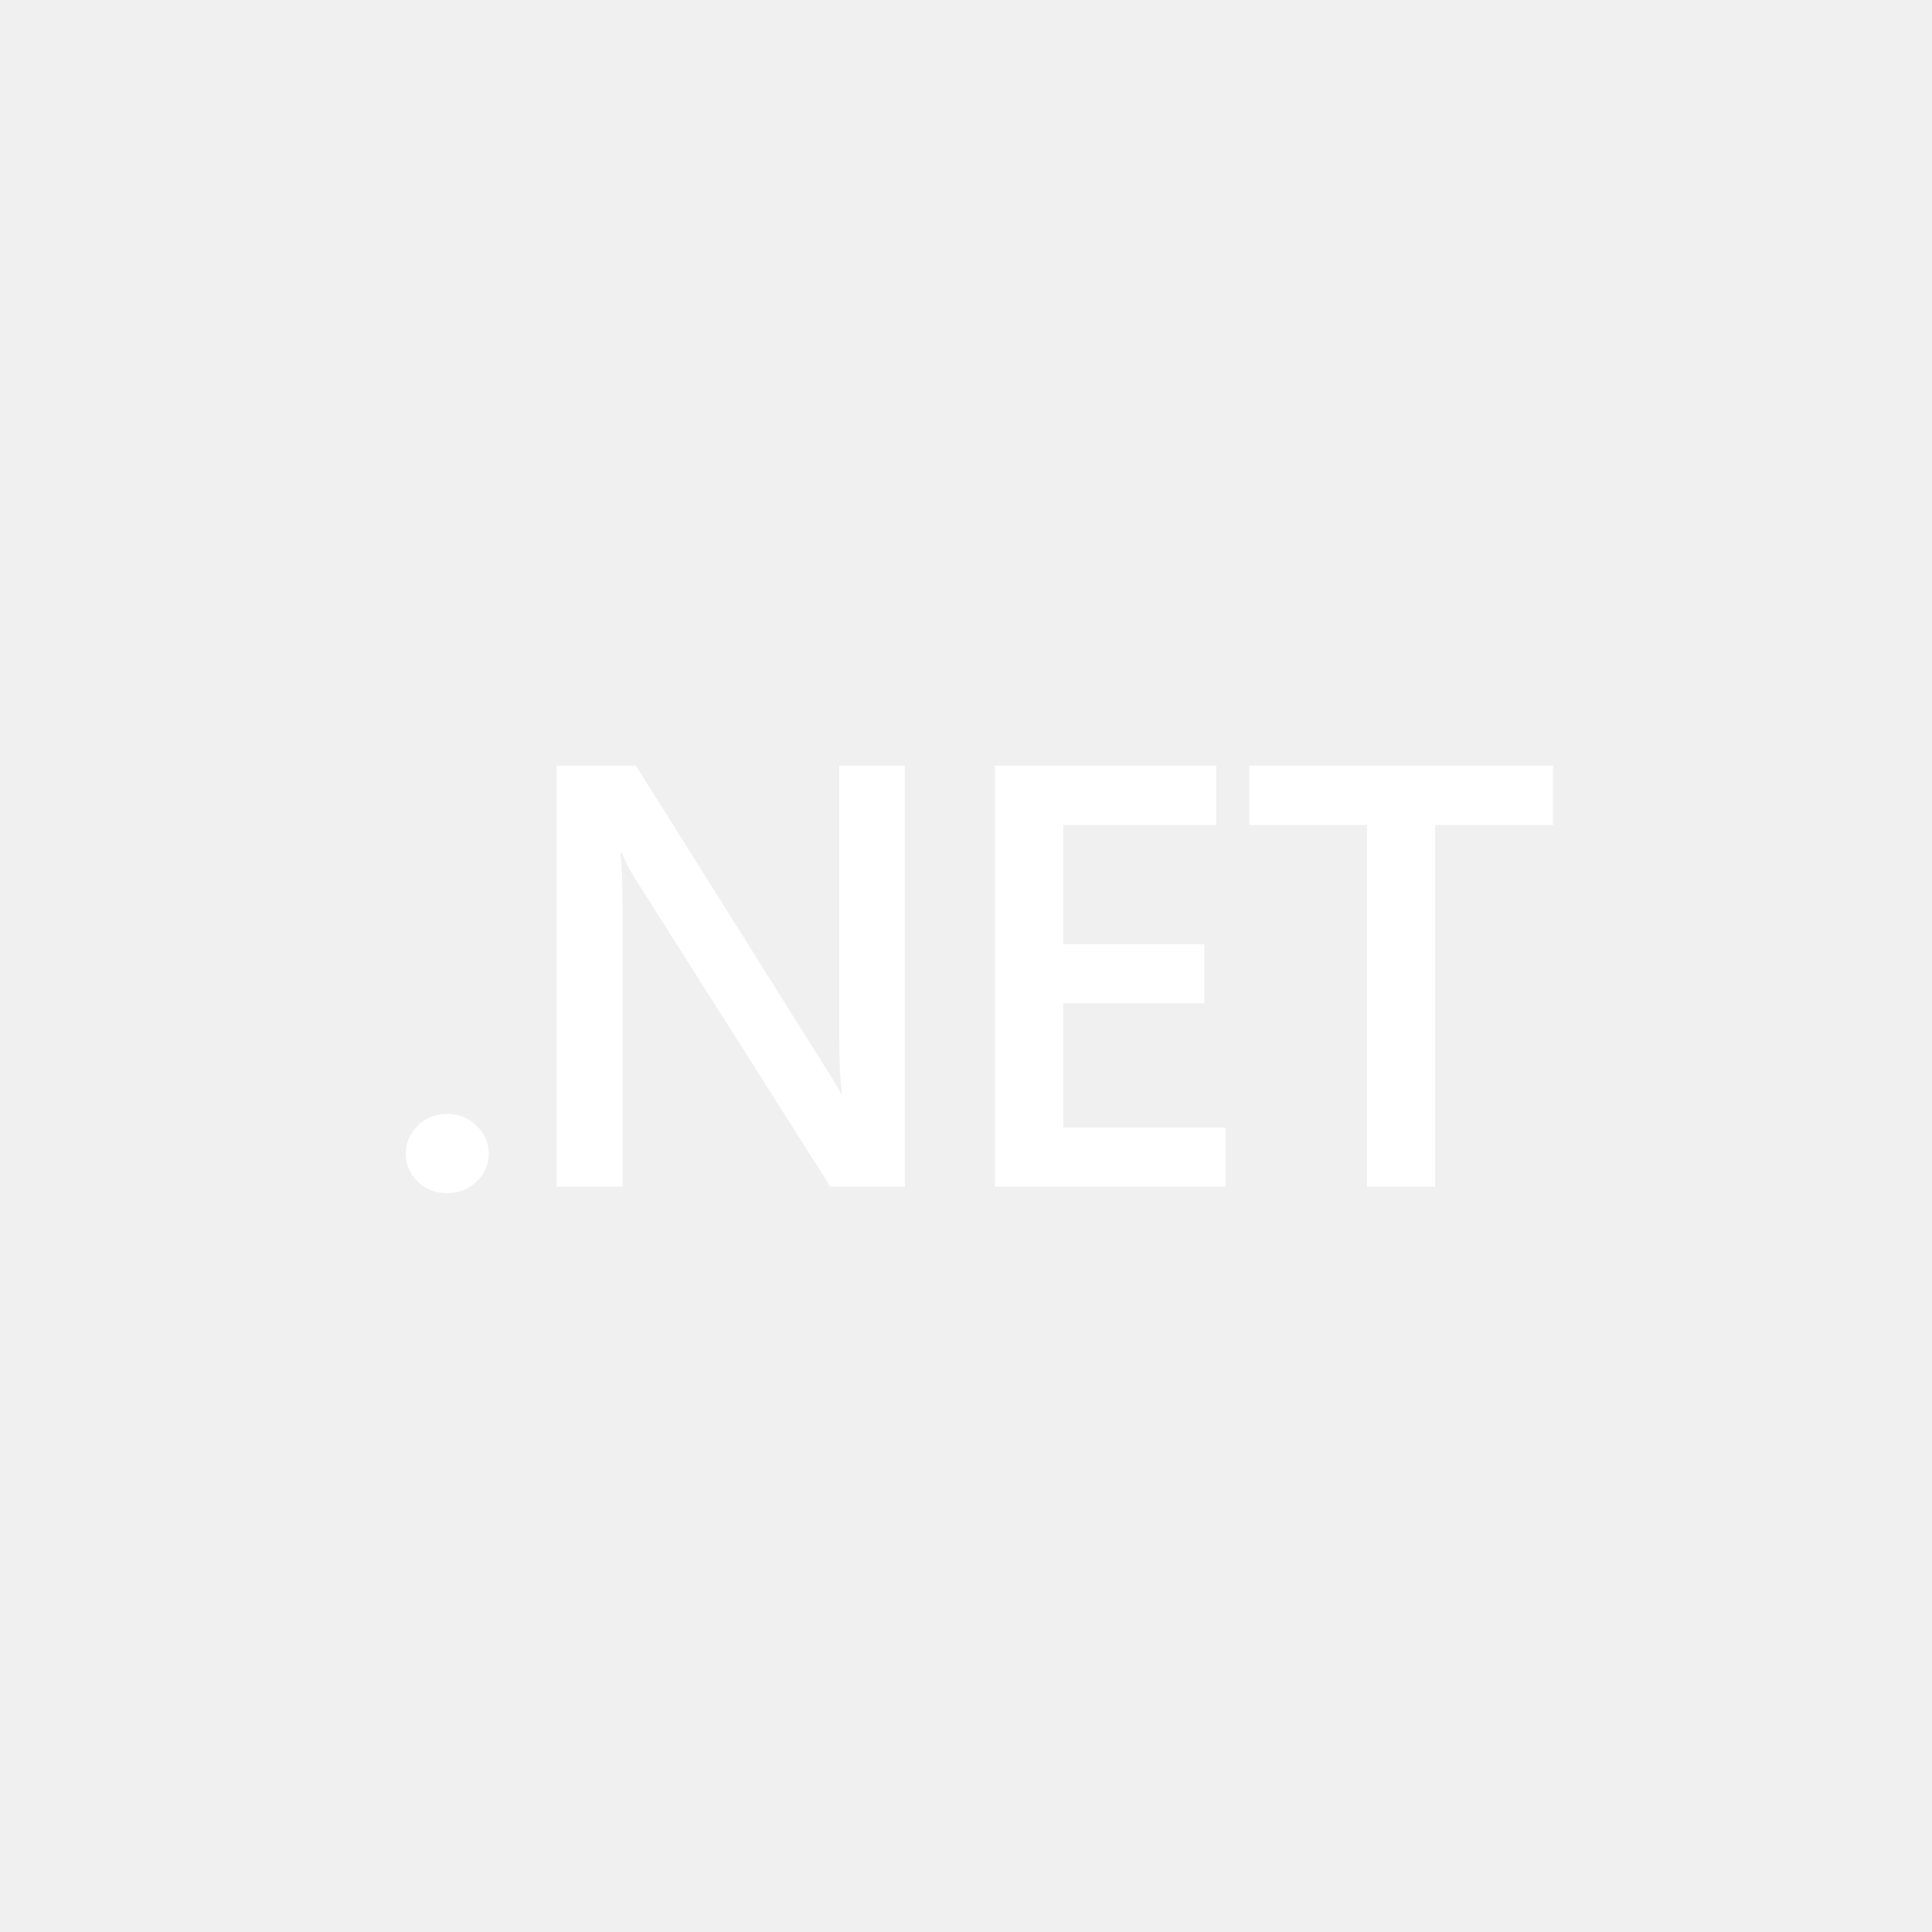
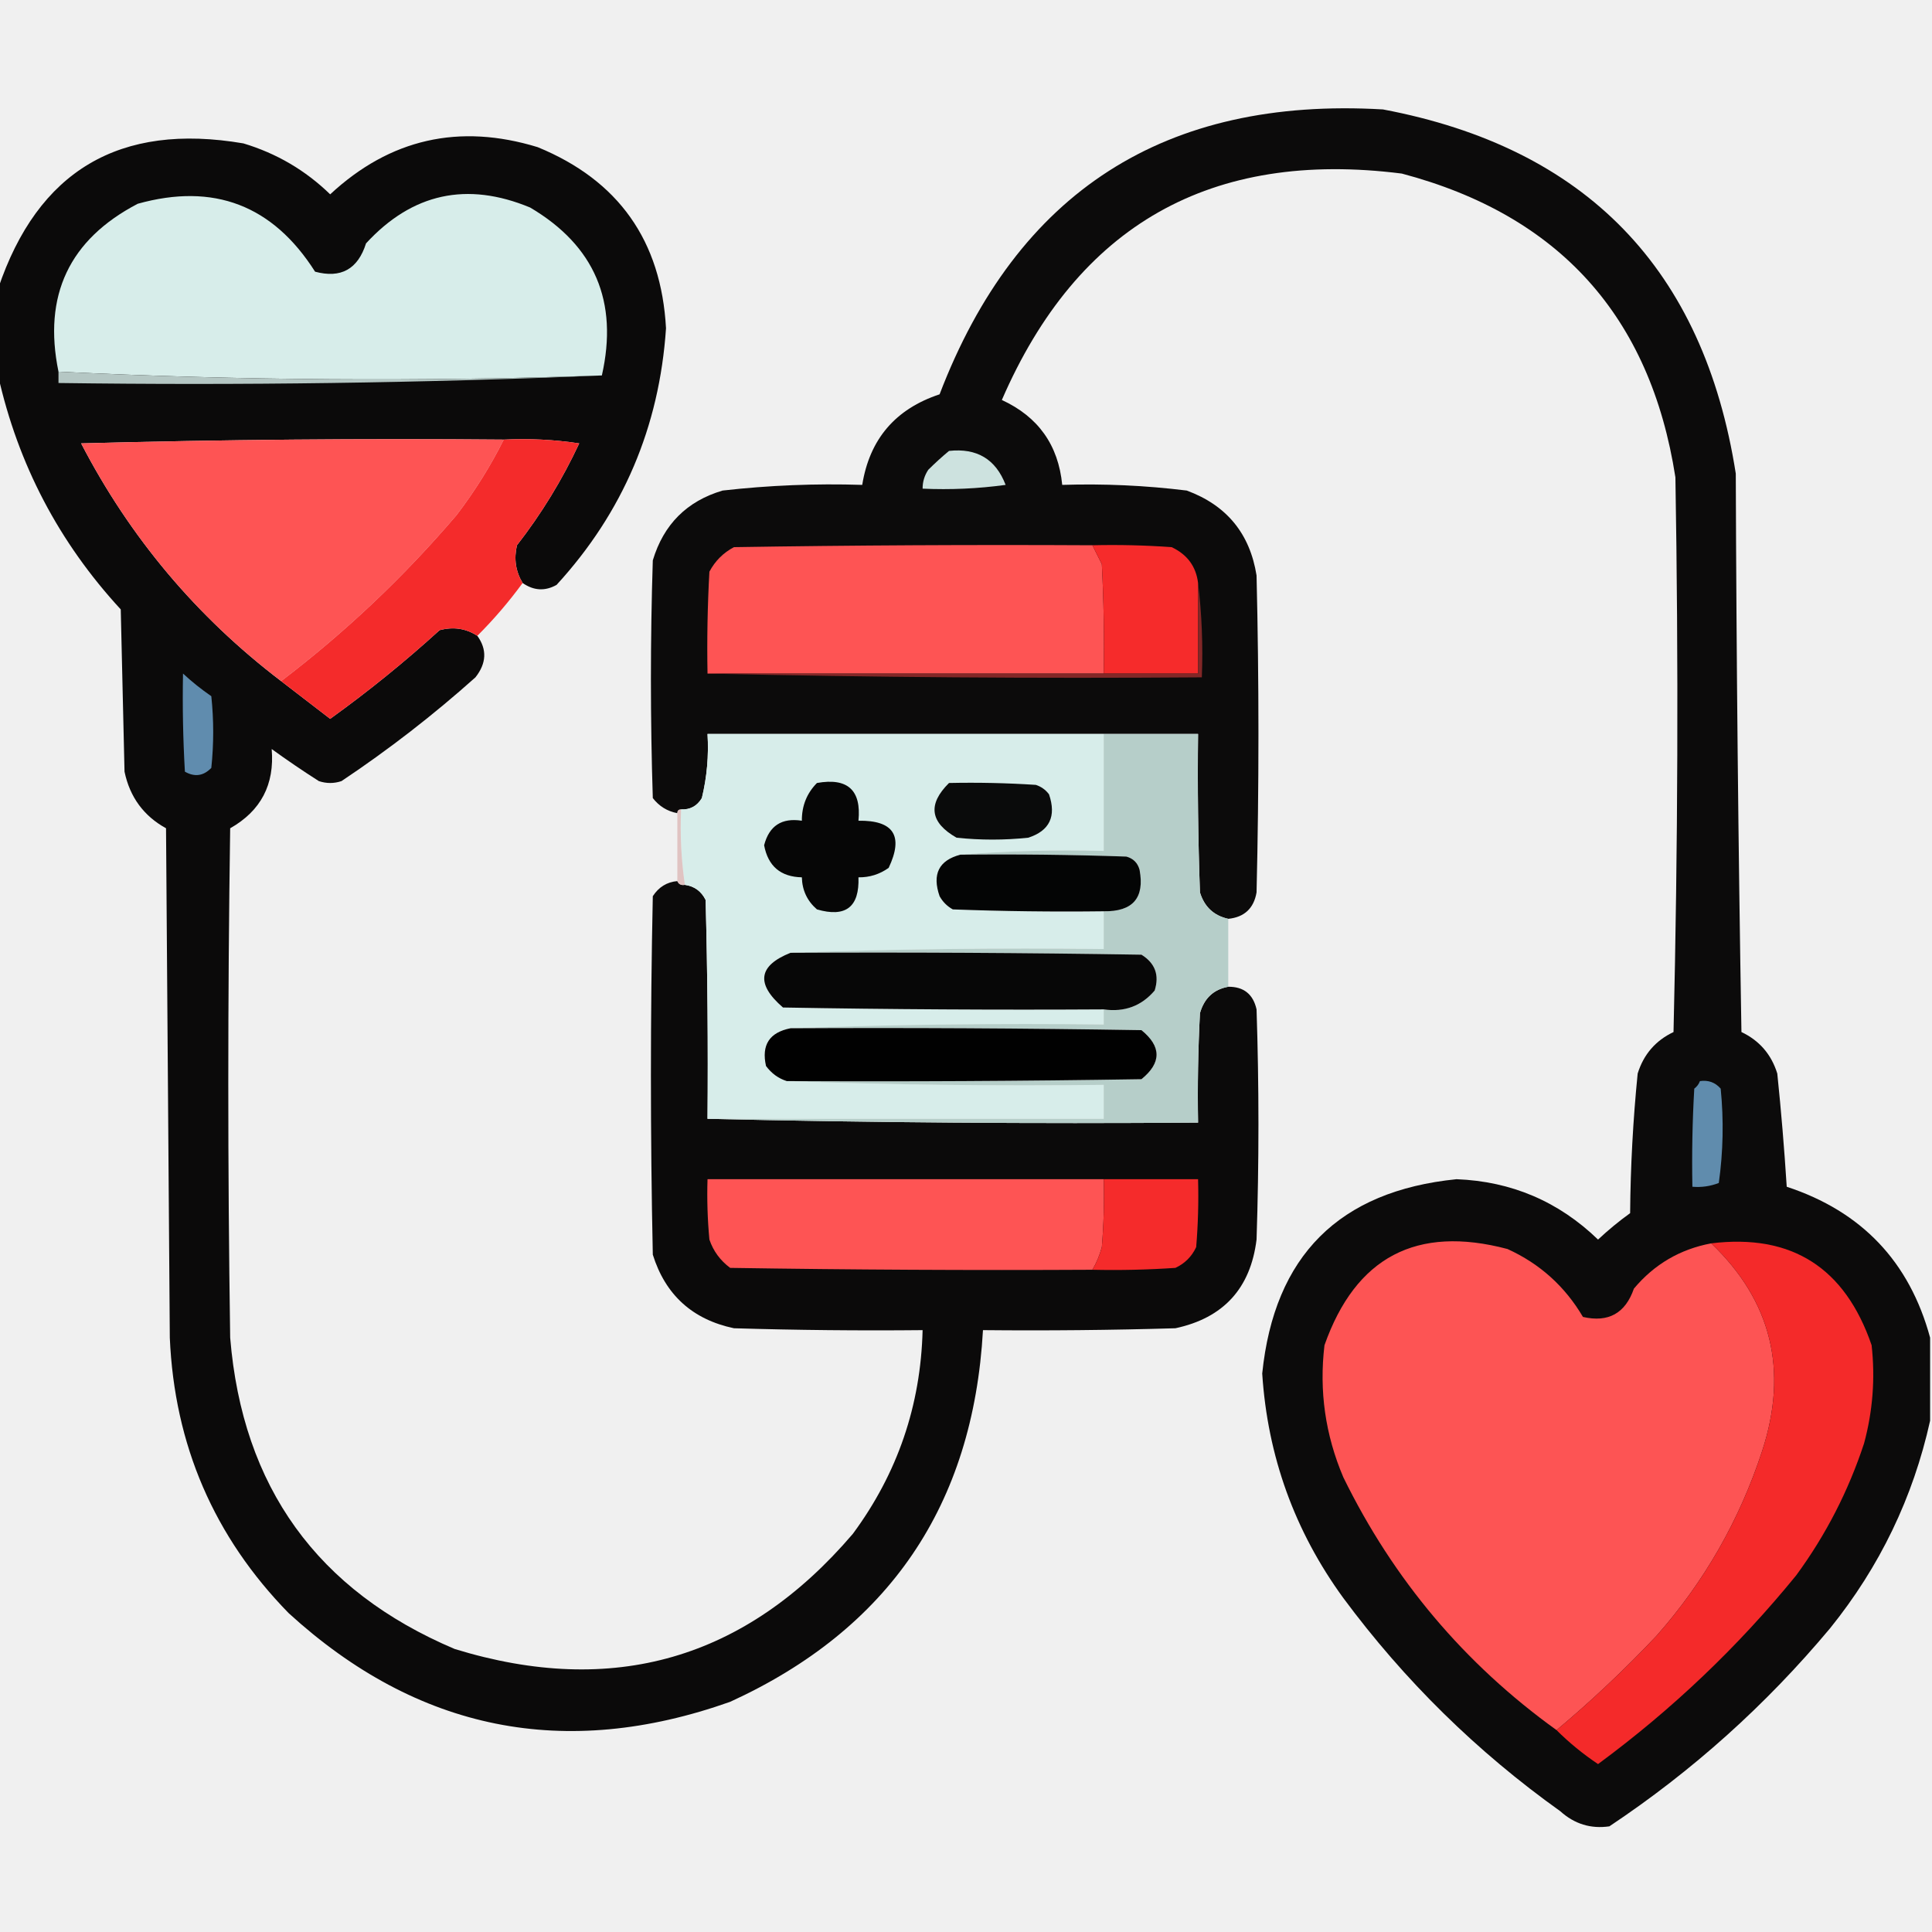
- <svg xmlns="http://www.w3.org/2000/svg" width="456" height="456" viewBox="0 0 456 456" version="1.1" xml:space="preserve" style="fill-rule:evenodd;clip-rule:evenodd;stroke-linejoin:round;stroke-miterlimit:2;">
-   <path d="m 105.5,281.609 c -2.703,0 -5.001,-0.9 -6.893,-2.702 -1.892,-1.848 -2.838,-4.042 -2.838,-6.582 0,-2.587 0.946,-4.804 2.838,-6.652 1.892,-1.848 4.19,-2.772 6.893,-2.772 2.748,0 5.068,0.924 6.96,2.772 1.937,1.848 2.906,4.064 2.906,6.652 0,2.54 -0.968,4.734 -2.906,6.582 -1.892,1.802 -4.212,2.702 -6.96,2.702 z" style="fill:#ffffff;fill-rule:nonzero;stroke-width:0.838" />
-   <path d="M 213.561,280.084 H 195.99 L 149.7,207.054 c -1.171,-1.848 -2.14,-3.765 -2.906,-5.751 h -0.406 c 0.361,2.125 0.541,6.675 0.541,13.65 v 65.132 h -15.543 v -99.36 h 18.719 l 44.737,71.298 c 1.892,2.957 3.109,4.989 3.649,6.098 h 0.27 c -0.45,-2.632 -0.676,-7.09 -0.676,-13.373 v -64.023 h 15.476 z" style="fill:#ffffff;fill-rule:nonzero;stroke-width:0.838" />
-   <path d="m 289.251,280.084 h -54.401 v -99.36 h 52.238 v 13.997 h -36.154 v 28.131 h 33.316 v 13.927 h -33.316 v 29.378 h 38.316 z" style="fill:#ffffff;fill-rule:nonzero;stroke-width:0.838" />
-   <path d="M 366.565,194.721 H 338.722 v 85.363 h -16.084 v -85.363 h -27.775 v -13.997 h 71.701 z" style="fill:#ffffff;fill-rule:nonzero;stroke-width:0.838" />
+ <svg xmlns="http://www.w3.org/2000/svg" version="1.1" width="512px" height="512px" style="shape-rendering:geometricPrecision; text-rendering:geometricPrecision; image-rendering:optimizeQuality; fill-rule:evenodd; clip-rule:evenodd">
+   <g>
+     <path style="opacity:0.954" fill="#020101" d="M 511.5,354.5 C 511.5,361.833 511.5,369.167 511.5,376.5C 506.988,396.859 498.155,415.192 485,431.5C 467.988,451.849 448.488,469.349 426.5,484C 421.581,484.714 417.247,483.381 413.5,480C 391.374,464.207 372.207,445.374 356,423.5C 343.093,405.78 335.926,385.947 334.5,364C 337.699,332.801 354.866,315.634 386,312.5C 400.552,313.071 413.052,318.405 423.5,328.5C 426.188,325.978 429.021,323.644 432,321.5C 432.105,309.119 432.772,296.786 434,284.5C 435.573,279.429 438.74,275.762 443.5,273.5C 444.667,224.503 444.833,175.503 444,126.5C 437.378,83.878 413.212,57.045 371.5,46C 320.948,39.599 285.614,59.599 265.5,106C 275.138,110.443 280.471,117.943 281.5,128.5C 292.549,128.15 303.549,128.65 314.5,130C 325.065,133.897 331.231,141.397 333,152.5C 333.667,180.5 333.667,208.5 333,236.5C 332.267,240.733 329.767,243.067 325.5,243.5C 321.671,242.657 319.171,240.323 318,236.5C 317.5,222.504 317.333,208.504 317.5,194.5C 309.167,194.5 300.833,194.5 292.5,194.5C 257.5,194.5 222.5,194.5 187.5,194.5C 187.851,200.262 187.351,205.928 186,211.5C 184.736,213.607 182.903,214.607 180.5,214.5C 179.833,214.5 179.5,214.833 179.5,215.5C 176.845,214.999 174.678,213.666 173,211.5C 172.333,190.5 172.333,169.5 173,148.5C 175.868,138.965 182.035,132.798 191.5,130C 203.78,128.606 216.114,128.106 228.5,128.5C 230.449,116.38 237.283,108.38 249,104.5C 269.564,50.781 308.731,25.614 366.5,29C 420.329,39.163 451.496,71.33 460,125.5C 460.167,174.837 460.667,224.17 461.5,273.5C 466.26,275.762 469.427,279.429 471,284.5C 472.033,294.47 472.866,304.47 473.5,314.5C 493.372,321.038 506.039,334.371 511.5,354.5 Z" />
+   </g>
+   <g>
+     <path style="opacity:0.959" fill="#020101" d="M 138.5,154.5 C 136.657,151.436 136.157,148.103 137,144.5C 143.492,136.16 148.992,127.16 153.5,117.5C 146.866,116.503 140.2,116.17 133.5,116.5C 96.161,116.167 58.827,116.5 21.5,117.5C 34.45,142.452 52.117,163.452 74.5,180.5C 78.791,183.778 83.124,187.112 87.5,190.5C 97.601,183.235 107.268,175.402 116.5,167C 120.149,166.037 123.482,166.537 126.5,168.5C 129.101,172.11 128.934,175.777 126,179.5C 114.799,189.513 102.966,198.68 90.5,207C 88.5,207.667 86.5,207.667 84.5,207C 80.247,204.29 76.08,201.457 72,198.5C 72.8,207.901 69.134,214.901 61,219.5C 60.333,264.5 60.333,309.5 61,354.5C 64.249,394.066 84.083,421.566 120.5,437C 162.452,449.901 197.619,439.734 226,406.5C 237.838,390.486 244.005,372.486 244.5,352.5C 227.83,352.667 211.163,352.5 194.5,352C 183.509,349.674 176.342,343.174 173,332.5C 172.333,300.833 172.333,269.167 173,237.5C 174.571,235.077 176.737,233.744 179.5,233.5C 179.842,234.338 180.508,234.672 181.5,234.5C 184.019,234.848 185.853,236.181 187,238.5C 187.5,257.83 187.667,277.164 187.5,296.5C 230.663,297.499 273.997,297.832 317.5,297.5C 317.334,287.828 317.5,278.161 318,268.5C 319.124,264.538 321.624,262.205 325.5,261.5C 329.597,261.469 332.097,263.469 333,267.5C 333.667,287.833 333.667,308.167 333,328.5C 331.4,341.433 324.233,349.267 311.5,352C 294.503,352.5 277.503,352.667 260.5,352.5C 257.888,398.927 235.555,431.761 193.5,451C 149.668,466.534 110.668,458.7 76.5,427.5C 56.719,407.261 46.219,382.928 45,354.5C 44.667,309.5 44.333,264.5 44,219.5C 38.077,216.232 34.41,211.232 33,204.5C 32.667,190.167 32.333,175.833 32,161.5C 15.61,143.719 4.776,123.052 -0.5,99.5C -0.5,91.833 -0.5,84.167 -0.5,76.5C 10.02,45.228 31.687,32.395 64.5,38C 73.297,40.642 80.963,45.142 87.5,51.5C 103.341,36.791 121.674,32.625 142.5,39C 163.902,47.784 175.235,63.784 176.5,87C 174.746,113.161 165.079,135.827 147.5,155C 144.444,156.715 141.444,156.548 138.5,154.5 Z" />
+   </g>
+   <g>
+     <path style="opacity:1" fill="#d7edea" d="M 159.5,99.5 C 111.354,101.164 63.354,100.83 15.5,98.5C 11.351,78.301 18.351,63.468 36.5,54C 56.643,48.38 72.31,54.38 83.5,72C 90.343,73.839 94.843,71.339 97,64.5C 109.236,51.204 123.736,48.037 140.5,55C 157.596,65.095 163.93,79.928 159.5,99.5 Z" />
+   </g>
+   <g>
+     <path style="opacity:1" fill="#b5c7c4" d="M 15.5,98.5 C 63.354,100.83 111.354,101.164 159.5,99.5C 111.845,101.495 63.845,102.162 15.5,101.5C 15.5,100.5 15.5,99.5 15.5,98.5 Z" />
+   </g>
+   <g>
+     <path style="opacity:1" fill="#fe5454" d="M 133.5,116.5 C 129.98,123.531 125.814,130.197 121,136.5C 107.027,152.881 91.527,167.548 74.5,180.5C 52.117,163.452 34.45,142.452 21.5,117.5C 58.827,116.5 96.161,116.167 133.5,116.5 Z" />
+   </g>
+   <g>
+     <path style="opacity:1" fill="#f42b2b" d="M 133.5,116.5 C 140.2,116.17 146.866,116.503 153.5,117.5C 148.992,127.16 143.492,136.16 137,144.5C 136.157,148.103 136.657,151.436 138.5,154.5C 134.874,159.461 130.874,164.128 126.5,168.5C 123.482,166.537 120.149,166.037 116.5,167C 107.268,175.402 97.601,183.235 87.5,190.5C 83.124,187.112 78.791,183.778 74.5,180.5C 91.527,167.548 107.027,152.881 121,136.5C 125.814,130.197 129.98,123.531 133.5,116.5 Z" />
+   </g>
+   <g>
+     <path style="opacity:1" fill="#cde2df" d="M 251.5,119.5 C 258.887,118.688 263.887,121.688 266.5,128.5C 259.197,129.497 251.863,129.831 244.5,129.5C 244.491,127.692 244.991,126.025 246,124.5C 247.812,122.7 249.645,121.033 251.5,119.5 Z" />
+   </g>
+   <g>
+     <path style="opacity:1" fill="#fe5454" d="M 289.5,144.5 C 290.32,146.14 291.153,147.807 292,149.5C 292.5,159.161 292.666,168.828 292.5,178.5C 257.5,178.5 222.5,178.5 187.5,178.5C 187.334,169.494 187.5,160.494 188,151.5C 189.5,148.667 191.667,146.5 194.5,145C 226.165,144.5 257.832,144.333 289.5,144.5 Z" />
+   </g>
+   <g>
+     <path style="opacity:1" fill="#f62b2b" d="M 289.5,144.5 C 296.508,144.334 303.508,144.5 310.5,145C 314.643,146.957 316.976,150.124 317.5,154.5C 317.5,162.5 317.5,170.5 317.5,178.5C 309.167,178.5 300.833,178.5 292.5,178.5C 292.666,168.828 292.5,159.161 292,149.5C 291.153,147.807 290.32,146.14 289.5,144.5 Z" />
+   </g>
+   <g>
+     <path style="opacity:1" fill="#832727" d="M 317.5,154.5 C 318.493,162.65 318.826,170.983 318.5,179.5C 274.663,179.832 230.997,179.499 187.5,178.5C 222.5,178.5 257.5,178.5 292.5,178.5C 300.833,178.5 309.167,178.5 317.5,178.5C 317.5,170.5 317.5,162.5 317.5,154.5 Z" />
+   </g>
+   <g>
+     <path style="opacity:1" fill="#608cae" d="M 48.5,178.5 C 50.837,180.666 53.337,182.666 56,184.5C 56.667,190.833 56.667,197.167 56,203.5C 53.925,205.648 51.592,205.982 49,204.5C 48.5,195.84 48.334,187.173 48.5,178.5 Z" />
+   </g>
+   <g>
+     <path style="opacity:1" fill="#d7edea" d="M 292.5,194.5 C 292.5,204.833 292.5,215.167 292.5,225.5C 279.656,225.171 266.989,225.505 254.5,226.5C 248.808,228.002 246.975,231.668 249,237.5C 249.833,239 251,240.167 252.5,241C 265.829,241.5 279.163,241.667 292.5,241.5C 292.5,244.833 292.5,248.167 292.5,251.5C 264.662,251.169 236.995,251.502 209.5,252.5C 200.924,255.916 200.257,260.75 207.5,267C 235.831,267.5 264.165,267.667 292.5,267.5C 292.5,268.833 292.5,270.167 292.5,271.5C 264.662,271.169 236.995,271.502 209.5,272.5C 203.913,273.591 201.746,276.924 203,282.5C 204.451,284.464 206.284,285.797 208.5,286.5C 236.328,287.498 264.328,287.831 292.5,287.5C 292.5,290.5 292.5,293.5 292.5,296.5C 257.5,296.5 222.5,296.5 187.5,296.5C 187.667,277.164 187.5,257.83 187,238.5C 185.853,236.181 184.019,234.848 181.5,234.5C 180.54,227.922 180.207,221.255 180.5,214.5C 182.903,214.607 184.736,213.607 186,211.5C 187.351,205.928 187.851,200.262 187.5,194.5C 222.5,194.5 257.5,194.5 292.5,194.5 Z" />
+   </g>
+   <g>
+     <path style="opacity:1" fill="#b6cec9" d="M 292.5,194.5 C 300.833,194.5 309.167,194.5 317.5,194.5C 317.333,208.504 317.5,222.504 318,236.5C 319.171,240.323 321.671,242.657 325.5,243.5C 325.5,249.5 325.5,255.5 325.5,261.5C 321.624,262.205 319.124,264.538 318,268.5C 317.5,278.161 317.334,287.828 317.5,297.5C 273.997,297.832 230.663,297.499 187.5,296.5C 222.5,296.5 257.5,296.5 292.5,296.5C 292.5,293.5 292.5,290.5 292.5,287.5C 264.328,287.831 236.328,287.498 208.5,286.5C 239.835,286.667 271.168,286.5 302.5,286C 307.833,281.667 307.833,277.333 302.5,273C 271.502,272.5 240.502,272.333 209.5,272.5C 236.995,271.502 264.662,271.169 292.5,271.5C 292.5,270.167 292.5,268.833 292.5,267.5C 298.008,268.278 302.508,266.611 306,262.5C 307.293,258.418 306.126,255.251 302.5,253C 271.502,252.5 240.502,252.333 209.5,252.5C 236.995,251.502 264.662,251.169 292.5,251.5C 292.5,248.167 292.5,244.833 292.5,241.5C 300.22,241.62 303.387,237.953 302,230.5C 301.5,228.667 300.333,227.5 298.5,227C 283.837,226.5 269.17,226.333 254.5,226.5C 266.989,225.505 279.656,225.171 292.5,225.5C 292.5,215.167 292.5,204.833 292.5,194.5 Z" />
+   </g>
+   <g>
+     <path style="opacity:1" fill="#060606" d="M 216.5,207.5 C 224.629,206.051 228.296,209.384 227.5,217.5C 236.85,217.365 239.517,221.532 235.5,230C 233.091,231.707 230.425,232.54 227.5,232.5C 227.784,240.379 224.117,243.212 216.5,241C 213.922,238.772 212.589,235.939 212.5,232.5C 206.875,232.376 203.541,229.542 202.5,224C 203.837,218.838 207.171,216.671 212.5,217.5C 212.475,213.564 213.809,210.23 216.5,207.5 Z" />
+   </g>
+   <g>
+     <path style="opacity:1" fill="#0a0b0b" d="M 251.5,207.5 C 259.174,207.334 266.841,207.5 274.5,208C 275.931,208.465 277.097,209.299 278,210.5C 279.992,216.337 278.158,220.171 272.5,222C 266.167,222.667 259.833,222.667 253.5,222C 246.452,217.987 245.785,213.154 251.5,207.5 Z" />
+   </g>
+   <g>
+     <path style="opacity:0.722" fill="#d9b2b0" d="M 180.5,214.5 C 180.207,221.255 180.54,227.922 181.5,234.5C 180.508,234.672 179.842,234.338 179.5,233.5C 179.5,227.5 179.5,221.5 179.5,215.5C 179.5,214.833 179.833,214.5 180.5,214.5 Z" />
+   </g>
+   <g>
+     <path style="opacity:1" fill="#040505" d="M 254.5,226.5 C 269.17,226.333 283.837,226.5 298.5,227C 300.333,227.5 301.5,228.667 302,230.5C 303.387,237.953 300.22,241.62 292.5,241.5C 279.163,241.667 265.829,241.5 252.5,241C 251,240.167 249.833,239 249,237.5C 246.975,231.668 248.808,228.002 254.5,226.5 Z" />
+   </g>
+   <g>
+     <path style="opacity:1" fill="#070707" d="M 209.5,252.5 C 240.502,252.333 271.502,252.5 302.5,253C 306.126,255.251 307.293,258.418 306,262.5C 302.508,266.611 298.008,268.278 292.5,267.5C 264.165,267.667 235.831,267.5 207.5,267C 200.257,260.75 200.924,255.916 209.5,252.5 Z" />
+   </g>
+   <g>
+     <path style="opacity:1" fill="#010101" d="M 209.5,272.5 C 240.502,272.333 271.502,272.5 302.5,273C 307.833,277.333 307.833,281.667 302.5,286C 271.168,286.5 239.835,286.667 208.5,286.5C 206.284,285.797 204.451,284.464 203,282.5C 201.746,276.924 203.913,273.591 209.5,272.5 Z" />
+   </g>
+   <g>
+     <path style="opacity:1" fill="#608cad" d="M 450.5,286.5 C 452.722,286.178 454.556,286.845 456,288.5C 456.832,296.853 456.665,305.187 455.5,313.5C 453.253,314.374 450.92,314.708 448.5,314.5C 448.334,305.827 448.5,297.16 449,288.5C 449.717,287.956 450.217,287.289 450.5,286.5 Z" />
+   </g>
+   <g>
+     <path style="opacity:1" fill="#fe5454" d="M 292.5,312.5 C 292.666,318.509 292.499,324.509 292,330.5C 291.427,332.641 290.594,334.641 289.5,336.5C 257.498,336.667 225.498,336.5 193.5,336C 190.865,334.039 189.031,331.539 188,328.5C 187.501,323.177 187.334,317.844 187.5,312.5C 222.5,312.5 257.5,312.5 292.5,312.5 Z" />
+   </g>
+   <g>
+     <path style="opacity:1" fill="#f52b2b" d="M 292.5,312.5 C 300.833,312.5 309.167,312.5 317.5,312.5C 317.666,318.509 317.499,324.509 317,330.5C 315.833,333 314,334.833 311.5,336C 304.174,336.5 296.841,336.666 289.5,336.5C 290.594,334.641 291.427,332.641 292,330.5C 292.499,324.509 292.666,318.509 292.5,312.5 Z" />
+   </g>
+   <g>
+     <path style="opacity:1" fill="#fd5454" d="M 453.5,329.5 C 469.464,344.777 473.964,363.11 467,384.5C 461.01,402.822 451.676,419.156 439,433.5C 430.599,442.404 421.766,450.737 412.5,458.5C 388.096,440.924 369.262,418.591 356,391.5C 351.221,380.271 349.554,368.604 351,356.5C 359.252,333.123 375.418,324.623 399.5,331C 408.06,334.893 414.727,340.893 419.5,349C 426.234,350.549 430.734,348.049 433,341.5C 438.404,335.048 445.237,331.048 453.5,329.5 Z" />
+   </g>
+   <g>
+     <path style="opacity:1" fill="#f42a2a" d="M 412.5,458.5 C 421.766,450.737 430.599,442.404 439,433.5C 451.676,419.156 461.01,402.822 467,384.5C 473.964,363.11 469.464,344.777 453.5,329.5C 474.777,326.907 488.944,335.907 496,356.5C 496.973,365.299 496.306,373.965 494,382.5C 489.833,395.169 483.833,406.836 476,417.5C 460.626,436.373 443.126,453.04 423.5,467.5C 419.499,464.825 415.832,461.825 412.5,458.5 Z" />
+   </g>
</svg>
